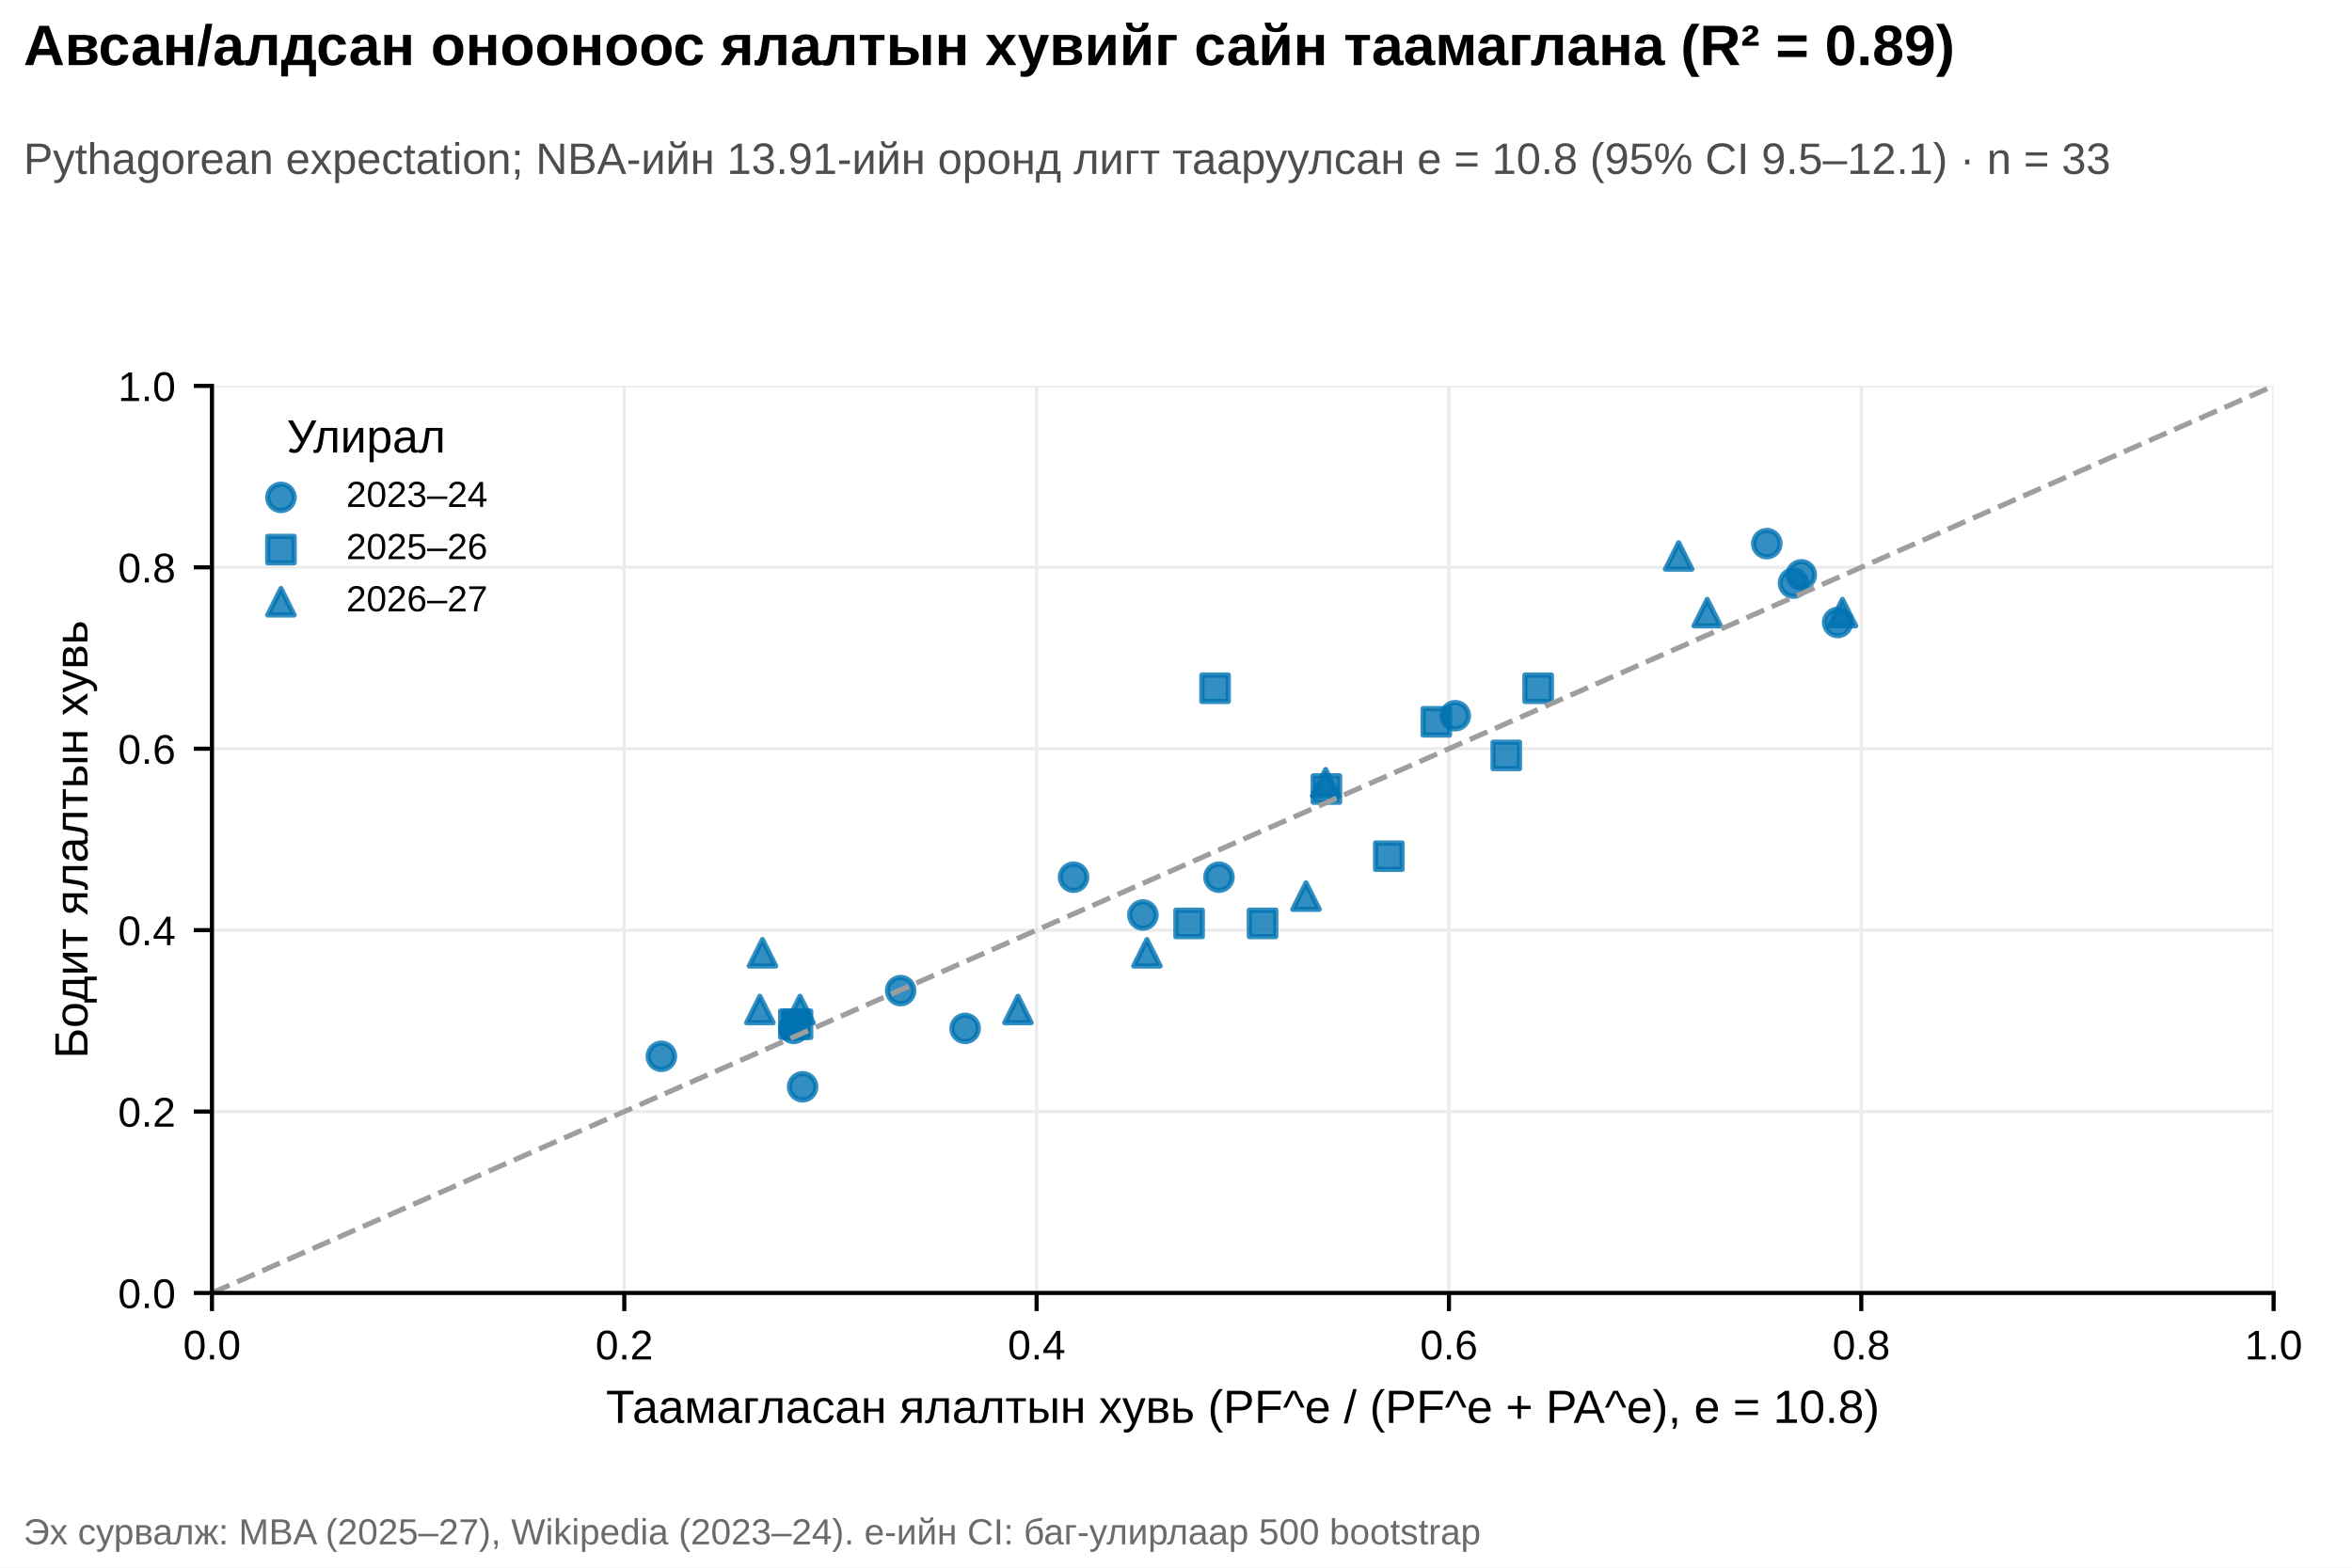
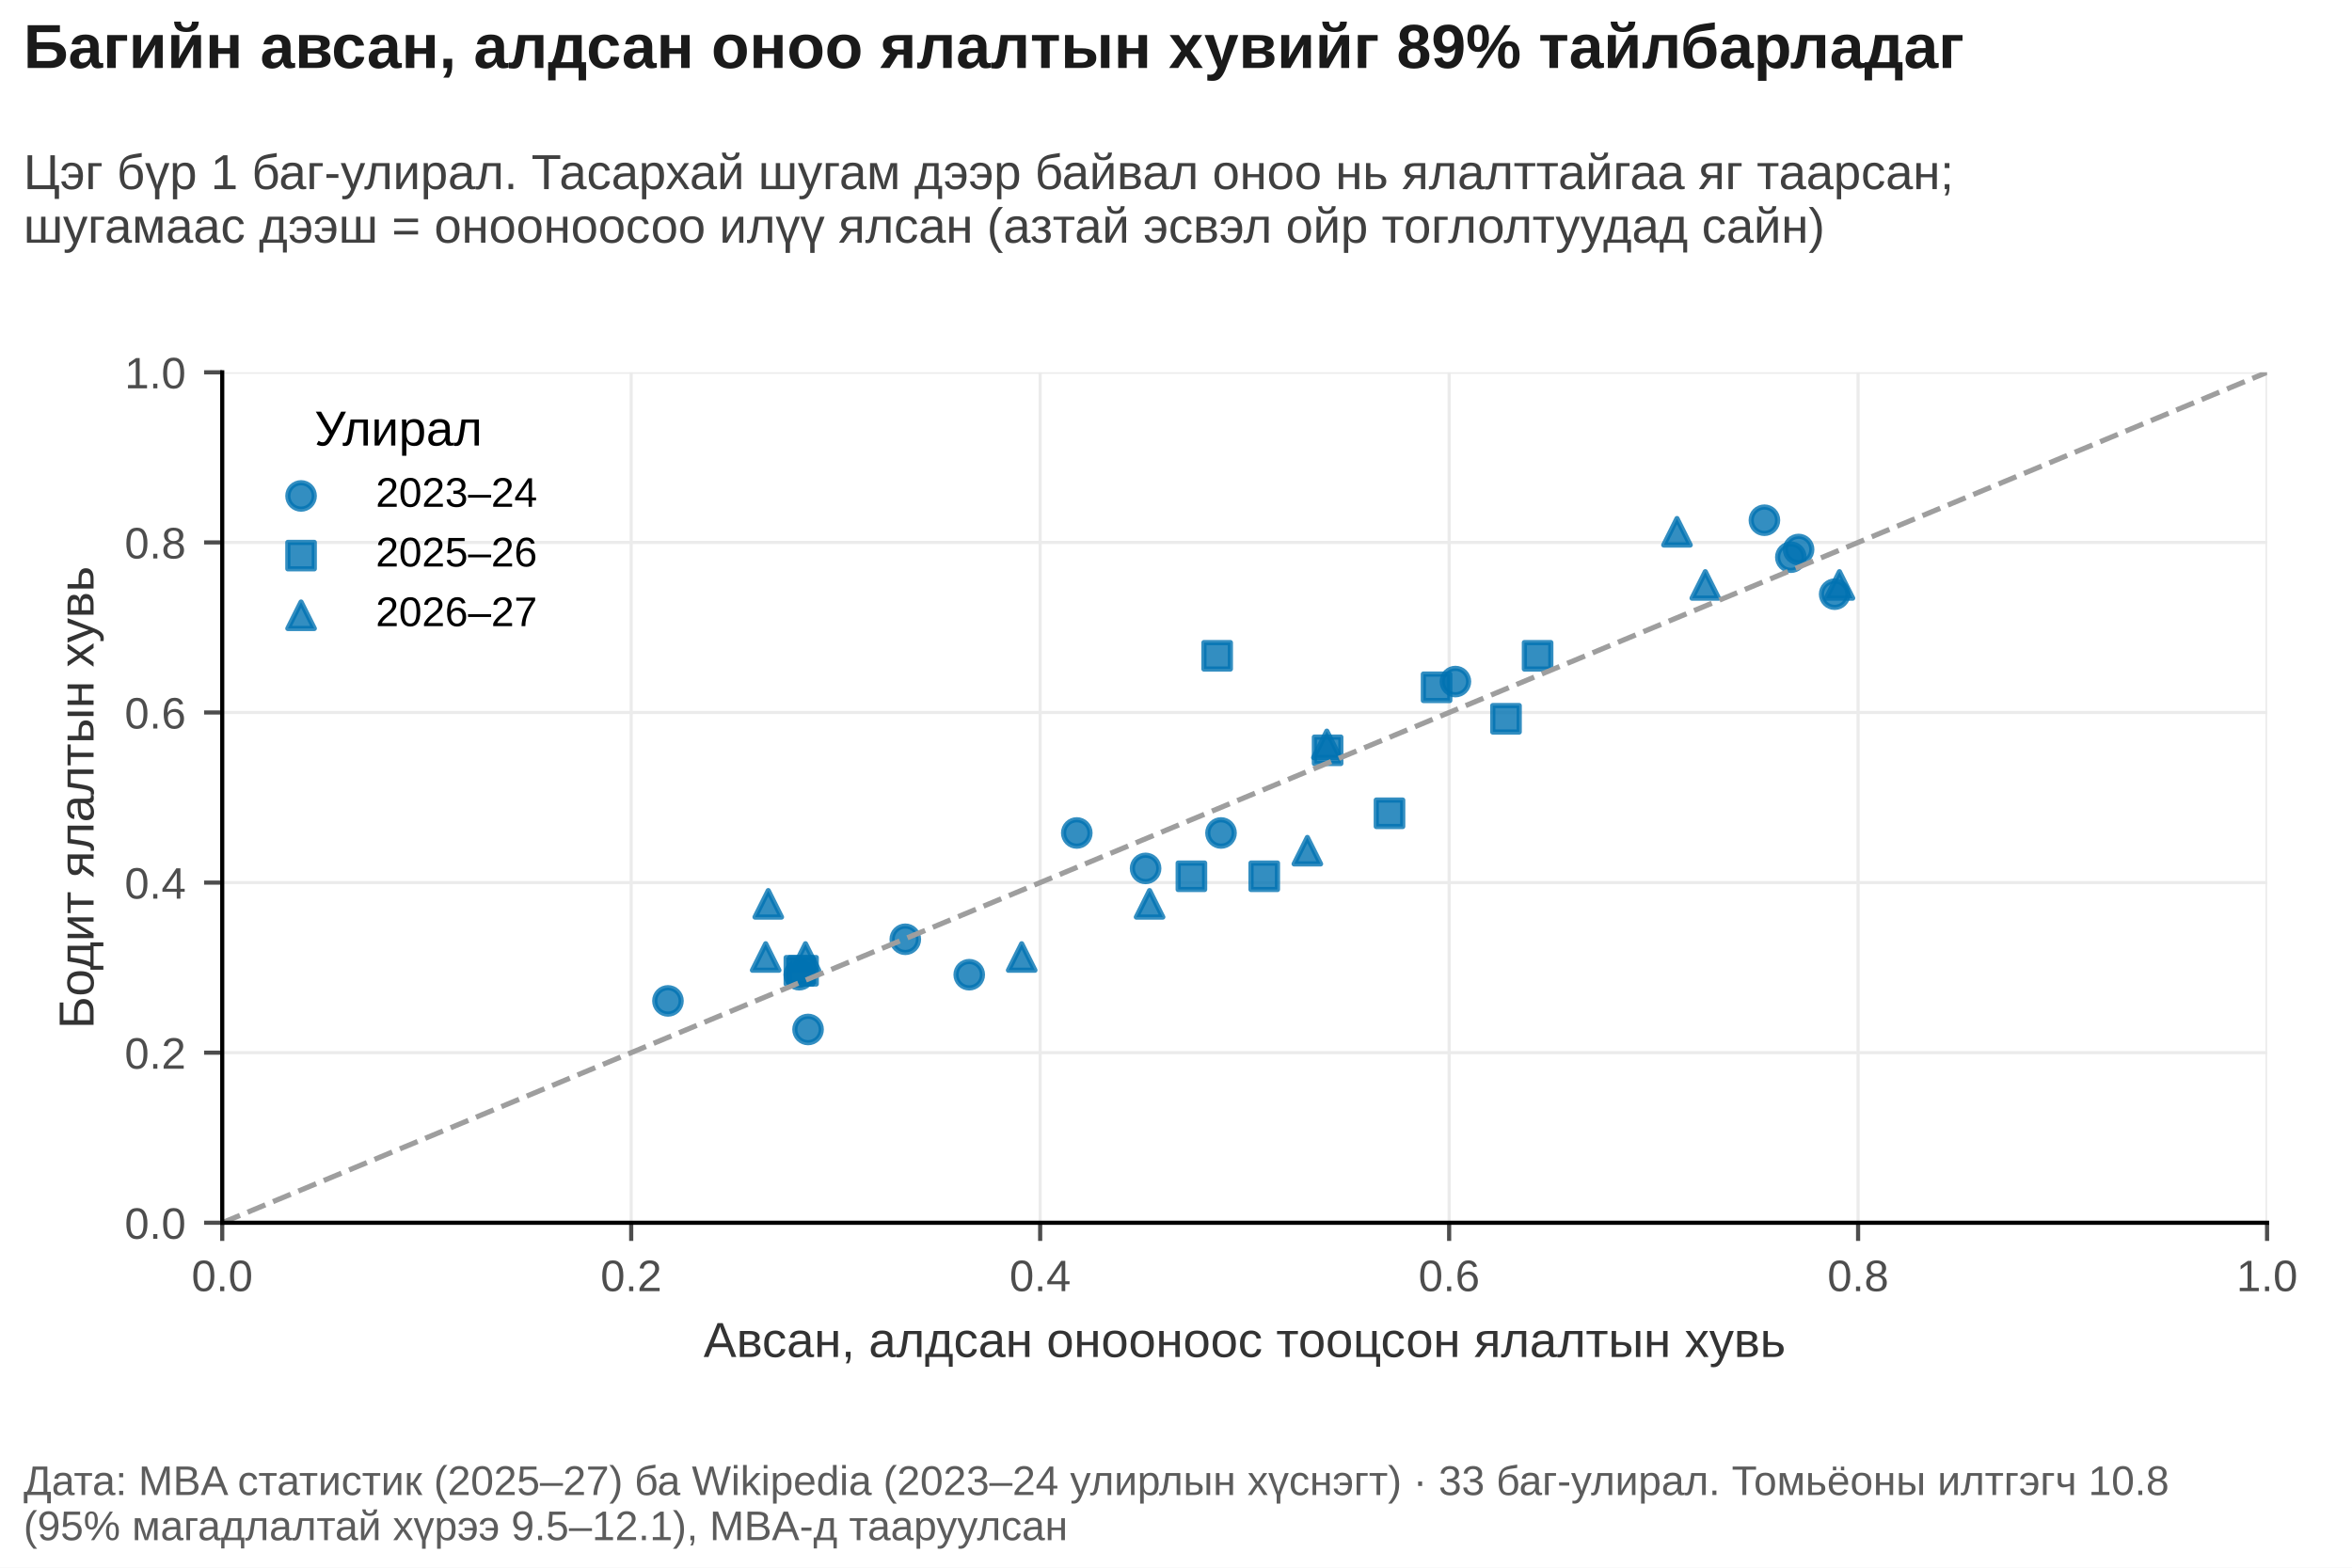
<svg xmlns="http://www.w3.org/2000/svg" xmlns:xlink="http://www.w3.org/1999/xlink" width="453.543pt" height="302.362pt" viewBox="0 0 453.543 302.362" version="1.1">
  <defs>
    <style type="text/css">*{stroke-linejoin: round; stroke-linecap: butt}</style>
  </defs>
  <g id="figure_1">
    <g id="patch_1">
      <path d="M 0 302.362  L 453.543 302.362  L 453.543 0  L 0 0  z " style="fill: #ffffff" />
    </g>
    <g id="axes_1">
      <g id="patch_2">
-         <path d="M 40.875 249.373  L 438.425 249.373  L 438.425 74.426  L 40.875 74.426  z " style="fill: #ffffff" />
+         <path d="M 42.855 235.834  L 437.165 235.834  L 437.165 71.811  L 42.855 71.811  z " style="fill: #ffffff" />
      </g>
      <g id="matplotlib.axis_1">
        <g id="xtick_1">
          <g id="line2d_1">
-             <path d="M 40.875 249.373  L 40.875 74.426  " clip-path="url(#p7a4f50e6ae)" style="fill: none; stroke: #ebebeb; stroke-width: 0.6; stroke-linecap: square" />
+             <path d="M 42.855 235.834  L 42.855 71.811  " clip-path="url(#pc396fb4990)" style="fill: none; stroke: #ebebeb; stroke-width: 0.6; stroke-linecap: square" />
          </g>
          <g id="line2d_2">
            <defs>
-               <path id="m3e27745aa3" d="M 0 0  L 0 3.5  " style="stroke: #000000; stroke-width: 0.8" />
+               <path id="mf986387a4b" d="M 0 0  L 0 3.5  " style="stroke: #4d4d4d; stroke-width: 0.8" />
            </defs>
            <g>
-               <use xlink:href="#m3e27745aa3" x="40.875" y="249.373" style="stroke: #000000; stroke-width: 0.8" />
+               <use xlink:href="#mf986387a4b" x="42.855" y="235.834" style="fill: #4d4d4d; stroke: #4d4d4d; stroke-width: 0.8" />
            </g>
          </g>
          <g id="text_1">
-             <text style="font-size: 8px; font-family: 'Arial'; text-anchor: middle" x="40.875" y="262.197" transform="rotate(-0 40.87489 262.1972)">0.0</text>
+             <text style="font-size: 8.5px; font-family: 'Arial'; text-anchor: middle; fill: #4d4d4d" x="42.855" y="249.022" transform="rotate(-0 42.85464 249.0219)">0.0</text>
          </g>
        </g>
        <g id="xtick_2">
          <g id="line2d_3">
-             <path d="M 120.385 249.373  L 120.385 74.426  " clip-path="url(#p7a4f50e6ae)" style="fill: none; stroke: #ebebeb; stroke-width: 0.6; stroke-linecap: square" />
+             <path d="M 121.717 235.834  L 121.717 71.811  " clip-path="url(#pc396fb4990)" style="fill: none; stroke: #ebebeb; stroke-width: 0.6; stroke-linecap: square" />
          </g>
          <g id="line2d_4">
            <g>
-               <use xlink:href="#m3e27745aa3" x="120.385" y="249.373" style="stroke: #000000; stroke-width: 0.8" />
+               <use xlink:href="#mf986387a4b" x="121.717" y="235.834" style="fill: #4d4d4d; stroke: #4d4d4d; stroke-width: 0.8" />
            </g>
          </g>
          <g id="text_2">
-             <text style="font-size: 8px; font-family: 'Arial'; text-anchor: middle" x="120.385" y="262.197" transform="rotate(-0 120.385 262.1972)">0.2</text>
+             <text style="font-size: 8.5px; font-family: 'Arial'; text-anchor: middle; fill: #4d4d4d" x="121.717" y="249.022" transform="rotate(-0 121.7168 249.0219)">0.2</text>
          </g>
        </g>
        <g id="xtick_3">
          <g id="line2d_5">
-             <path d="M 199.895 249.373  L 199.895 74.426  " clip-path="url(#p7a4f50e6ae)" style="fill: none; stroke: #ebebeb; stroke-width: 0.6; stroke-linecap: square" />
+             <path d="M 200.579 235.834  L 200.579 71.811  " clip-path="url(#pc396fb4990)" style="fill: none; stroke: #ebebeb; stroke-width: 0.6; stroke-linecap: square" />
          </g>
          <g id="line2d_6">
            <g>
-               <use xlink:href="#m3e27745aa3" x="199.895" y="249.373" style="stroke: #000000; stroke-width: 0.8" />
+               <use xlink:href="#mf986387a4b" x="200.579" y="235.834" style="fill: #4d4d4d; stroke: #4d4d4d; stroke-width: 0.8" />
            </g>
          </g>
          <g id="text_3">
-             <text style="font-size: 8px; font-family: 'Arial'; text-anchor: middle" x="199.895" y="262.197" transform="rotate(-0 199.895 262.1972)">0.4</text>
+             <text style="font-size: 8.5px; font-family: 'Arial'; text-anchor: middle; fill: #4d4d4d" x="200.579" y="249.022" transform="rotate(-0 200.5789 249.0219)">0.4</text>
          </g>
        </g>
        <g id="xtick_4">
          <g id="line2d_7">
-             <path d="M 279.405 249.373  L 279.405 74.426  " clip-path="url(#p7a4f50e6ae)" style="fill: none; stroke: #ebebeb; stroke-width: 0.6; stroke-linecap: square" />
+             <path d="M 279.441 235.834  L 279.441 71.811  " clip-path="url(#pc396fb4990)" style="fill: none; stroke: #ebebeb; stroke-width: 0.6; stroke-linecap: square" />
          </g>
          <g id="line2d_8">
            <g>
-               <use xlink:href="#m3e27745aa3" x="279.405" y="249.373" style="stroke: #000000; stroke-width: 0.8" />
+               <use xlink:href="#mf986387a4b" x="279.441" y="235.834" style="fill: #4d4d4d; stroke: #4d4d4d; stroke-width: 0.8" />
            </g>
          </g>
          <g id="text_4">
-             <text style="font-size: 8px; font-family: 'Arial'; text-anchor: middle" x="279.405" y="262.197" transform="rotate(-0 279.4051 262.1972)">0.6</text>
+             <text style="font-size: 8.5px; font-family: 'Arial'; text-anchor: middle; fill: #4d4d4d" x="279.441" y="249.022" transform="rotate(-0 279.4411 249.0219)">0.6</text>
          </g>
        </g>
        <g id="xtick_5">
          <g id="line2d_9">
-             <path d="M 358.915 249.373  L 358.915 74.426  " clip-path="url(#p7a4f50e6ae)" style="fill: none; stroke: #ebebeb; stroke-width: 0.6; stroke-linecap: square" />
+             <path d="M 358.303 235.834  L 358.303 71.811  " clip-path="url(#pc396fb4990)" style="fill: none; stroke: #ebebeb; stroke-width: 0.6; stroke-linecap: square" />
          </g>
          <g id="line2d_10">
            <g>
-               <use xlink:href="#m3e27745aa3" x="358.915" y="249.373" style="stroke: #000000; stroke-width: 0.8" />
+               <use xlink:href="#mf986387a4b" x="358.303" y="235.834" style="fill: #4d4d4d; stroke: #4d4d4d; stroke-width: 0.8" />
            </g>
          </g>
          <g id="text_5">
-             <text style="font-size: 8px; font-family: 'Arial'; text-anchor: middle" x="358.915" y="262.197" transform="rotate(-0 358.9151 262.1972)">0.8</text>
+             <text style="font-size: 8.5px; font-family: 'Arial'; text-anchor: middle; fill: #4d4d4d" x="358.303" y="249.022" transform="rotate(-0 358.3032 249.0219)">0.8</text>
          </g>
        </g>
        <g id="xtick_6">
          <g id="line2d_11">
-             <path d="M 438.425 249.373  L 438.425 74.426  " clip-path="url(#p7a4f50e6ae)" style="fill: none; stroke: #ebebeb; stroke-width: 0.6; stroke-linecap: square" />
+             <path d="M 437.165 235.834  L 437.165 71.811  " clip-path="url(#pc396fb4990)" style="fill: none; stroke: #ebebeb; stroke-width: 0.6; stroke-linecap: square" />
          </g>
          <g id="line2d_12">
            <g>
-               <use xlink:href="#m3e27745aa3" x="438.425" y="249.373" style="stroke: #000000; stroke-width: 0.8" />
+               <use xlink:href="#mf986387a4b" x="437.165" y="235.834" style="fill: #4d4d4d; stroke: #4d4d4d; stroke-width: 0.8" />
            </g>
          </g>
          <g id="text_6">
-             <text style="font-size: 8px; font-family: 'Arial'; text-anchor: middle" x="438.425" y="262.197" transform="rotate(-0 438.4252 262.1972)">1.0</text>
+             <text style="font-size: 8.5px; font-family: 'Arial'; text-anchor: middle; fill: #4d4d4d" x="437.165" y="249.022" transform="rotate(-0 437.1654 249.0219)">1.0</text>
          </g>
        </g>
        <g id="text_7">
-           <text style="font-size: 9px; font-family: 'Arial'; text-anchor: middle" x="239.65" y="274.433" transform="rotate(-0 239.65 274.4331)">Таамагласан ялалтын хувь (PF^e / (PF^e + PA^e), e = 10.8)</text>
+           <text style="font-size: 9.5px; font-family: 'Arial'; text-anchor: middle; fill: #333333" x="240.01" y="261.727" transform="rotate(-0 240.01 261.727)">Авсан, алдсан онооноос тооцсон ялалтын хувь</text>
        </g>
      </g>
      <g id="matplotlib.axis_2">
        <g id="ytick_1">
          <g id="line2d_13">
-             <path d="M 40.875 249.373  L 438.425 249.373  " clip-path="url(#p7a4f50e6ae)" style="fill: none; stroke: #ebebeb; stroke-width: 0.6; stroke-linecap: square" />
+             <path d="M 42.855 235.834  L 437.165 235.834  " clip-path="url(#pc396fb4990)" style="fill: none; stroke: #ebebeb; stroke-width: 0.6; stroke-linecap: square" />
          </g>
          <g id="line2d_14">
            <defs>
-               <path id="m46538852f3" d="M 0 0  L -3.5 0  " style="stroke: #000000; stroke-width: 0.8" />
+               <path id="m3fba8f0df0" d="M 0 0  L -3.5 0  " style="stroke: #4d4d4d; stroke-width: 0.8" />
            </defs>
            <g>
-               <use xlink:href="#m46538852f3" x="40.875" y="249.373" style="stroke: #000000; stroke-width: 0.8" />
+               <use xlink:href="#m3fba8f0df0" x="42.855" y="235.834" style="fill: #4d4d4d; stroke: #4d4d4d; stroke-width: 0.8" />
            </g>
          </g>
          <g id="text_8">
-             <text style="font-size: 8px; font-family: 'Arial'; text-anchor: end" x="33.875" y="252.285" transform="rotate(-0 33.87489 252.2851)">0.0</text>
+             <text style="font-size: 8.5px; font-family: 'Arial'; text-anchor: end; fill: #4d4d4d" x="35.855" y="238.928" transform="rotate(-0 35.85464 238.9278)">0.0</text>
          </g>
        </g>
        <g id="ytick_2">
          <g id="line2d_15">
-             <path d="M 40.875 214.384  L 438.425 214.384  " clip-path="url(#p7a4f50e6ae)" style="fill: none; stroke: #ebebeb; stroke-width: 0.6; stroke-linecap: square" />
+             <path d="M 42.855 203.029  L 437.165 203.029  " clip-path="url(#pc396fb4990)" style="fill: none; stroke: #ebebeb; stroke-width: 0.6; stroke-linecap: square" />
          </g>
          <g id="line2d_16">
            <g>
-               <use xlink:href="#m46538852f3" x="40.875" y="214.384" style="stroke: #000000; stroke-width: 0.8" />
+               <use xlink:href="#m3fba8f0df0" x="42.855" y="203.029" style="fill: #4d4d4d; stroke: #4d4d4d; stroke-width: 0.8" />
            </g>
          </g>
          <g id="text_9">
-             <text style="font-size: 8px; font-family: 'Arial'; text-anchor: end" x="33.875" y="217.296" transform="rotate(-0 33.87489 217.2957)">0.2</text>
+             <text style="font-size: 8.5px; font-family: 'Arial'; text-anchor: end; fill: #4d4d4d" x="35.855" y="206.123" transform="rotate(-0 35.85464 206.1233)">0.2</text>
          </g>
        </g>
        <g id="ytick_3">
          <g id="line2d_17">
-             <path d="M 40.875 179.394  L 438.425 179.394  " clip-path="url(#p7a4f50e6ae)" style="fill: none; stroke: #ebebeb; stroke-width: 0.6; stroke-linecap: square" />
+             <path d="M 42.855 170.225  L 437.165 170.225  " clip-path="url(#pc396fb4990)" style="fill: none; stroke: #ebebeb; stroke-width: 0.6; stroke-linecap: square" />
          </g>
          <g id="line2d_18">
            <g>
-               <use xlink:href="#m46538852f3" x="40.875" y="179.394" style="stroke: #000000; stroke-width: 0.8" />
+               <use xlink:href="#m3fba8f0df0" x="42.855" y="170.225" style="fill: #4d4d4d; stroke: #4d4d4d; stroke-width: 0.8" />
            </g>
          </g>
          <g id="text_10">
-             <text style="font-size: 8px; font-family: 'Arial'; text-anchor: end" x="33.875" y="182.306" transform="rotate(-0 33.87489 182.3063)">0.4</text>
+             <text style="font-size: 8.5px; font-family: 'Arial'; text-anchor: end; fill: #4d4d4d" x="35.855" y="173.319" transform="rotate(-0 35.85464 173.3187)">0.4</text>
          </g>
        </g>
        <g id="ytick_4">
          <g id="line2d_19">
-             <path d="M 40.875 144.405  L 438.425 144.405  " clip-path="url(#p7a4f50e6ae)" style="fill: none; stroke: #ebebeb; stroke-width: 0.6; stroke-linecap: square" />
+             <path d="M 42.855 137.42  L 437.165 137.42  " clip-path="url(#pc396fb4990)" style="fill: none; stroke: #ebebeb; stroke-width: 0.6; stroke-linecap: square" />
          </g>
          <g id="line2d_20">
            <g>
-               <use xlink:href="#m46538852f3" x="40.875" y="144.405" style="stroke: #000000; stroke-width: 0.8" />
+               <use xlink:href="#m3fba8f0df0" x="42.855" y="137.42" style="fill: #4d4d4d; stroke: #4d4d4d; stroke-width: 0.8" />
            </g>
          </g>
          <g id="text_11">
-             <text style="font-size: 8px; font-family: 'Arial'; text-anchor: end" x="33.875" y="147.317" transform="rotate(-0 33.87489 147.3169)">0.6</text>
+             <text style="font-size: 8.5px; font-family: 'Arial'; text-anchor: end; fill: #4d4d4d" x="35.855" y="140.514" transform="rotate(-0 35.85464 140.5142)">0.6</text>
          </g>
        </g>
        <g id="ytick_5">
          <g id="line2d_21">
-             <path d="M 40.875 109.415  L 438.425 109.415  " clip-path="url(#p7a4f50e6ae)" style="fill: none; stroke: #ebebeb; stroke-width: 0.6; stroke-linecap: square" />
+             <path d="M 42.855 104.616  L 437.165 104.616  " clip-path="url(#pc396fb4990)" style="fill: none; stroke: #ebebeb; stroke-width: 0.6; stroke-linecap: square" />
          </g>
          <g id="line2d_22">
            <g>
-               <use xlink:href="#m46538852f3" x="40.875" y="109.415" style="stroke: #000000; stroke-width: 0.8" />
+               <use xlink:href="#m3fba8f0df0" x="42.855" y="104.616" style="fill: #4d4d4d; stroke: #4d4d4d; stroke-width: 0.8" />
            </g>
          </g>
          <g id="text_12">
-             <text style="font-size: 8px; font-family: 'Arial'; text-anchor: end" x="33.875" y="112.328" transform="rotate(-0 33.87489 112.3276)">0.8</text>
+             <text style="font-size: 8.5px; font-family: 'Arial'; text-anchor: end; fill: #4d4d4d" x="35.855" y="107.71" transform="rotate(-0 35.85464 107.7097)">0.8</text>
          </g>
        </g>
        <g id="ytick_6">
          <g id="line2d_23">
-             <path d="M 40.875 74.426  L 438.425 74.426  " clip-path="url(#p7a4f50e6ae)" style="fill: none; stroke: #ebebeb; stroke-width: 0.6; stroke-linecap: square" />
+             <path d="M 42.855 71.811  L 437.165 71.811  " clip-path="url(#pc396fb4990)" style="fill: none; stroke: #ebebeb; stroke-width: 0.6; stroke-linecap: square" />
          </g>
          <g id="line2d_24">
            <g>
-               <use xlink:href="#m46538852f3" x="40.875" y="74.426" style="stroke: #000000; stroke-width: 0.8" />
+               <use xlink:href="#m3fba8f0df0" x="42.855" y="71.811" style="fill: #4d4d4d; stroke: #4d4d4d; stroke-width: 0.8" />
            </g>
          </g>
          <g id="text_13">
-             <text style="font-size: 8px; font-family: 'Arial'; text-anchor: end" x="33.875" y="77.338" transform="rotate(-0 33.87489 77.33816)">1.0</text>
+             <text style="font-size: 8.5px; font-family: 'Arial'; text-anchor: end; fill: #4d4d4d" x="35.855" y="74.905" transform="rotate(-0 35.85464 74.90514)">1.0</text>
          </g>
        </g>
        <g id="text_14">
-           <text style="font-size: 9px; font-family: 'Arial'; text-anchor: middle" x="16.861" y="161.9" transform="rotate(-90 16.86067 161.8995)">Бодит ялалтын хувь</text>
+           <text style="font-size: 9.5px; font-family: 'Arial'; text-anchor: middle; fill: #333333" x="18.04" y="153.822" transform="rotate(-90 18.04019 153.8224)">Бодит ялалтын хувь</text>
        </g>
      </g>
      <g id="PathCollection_1">
        <defs>
          <path id="mcc12fe6b96" d="M 0 2.55  C 0.676 2.55 1.325 2.281 1.803 1.803  C 2.281 1.325 2.55 0.676 2.55 0  C 2.55 -0.676 2.281 -1.325 1.803 -1.803  C 1.325 -2.281 0.676 -2.55 0 -2.55  C -0.676 -2.55 -1.325 -2.281 -1.803 -1.803  C -2.281 -1.325 -2.55 -0.676 -2.55 0  C -2.55 0.676 -2.281 1.325 -1.803 1.803  C -1.325 2.281 -0.676 2.55 0 2.55  z " style="stroke: #0072b2; stroke-opacity: 0.8" />
        </defs>
-         <g clip-path="url(#p7a4f50e6ae)">
-           <use xlink:href="#mcc12fe6b96" x="340.701" y="104.852" style="fill: #0072b2; fill-opacity: 0.8; stroke: #0072b2; stroke-opacity: 0.8" />
-           <use xlink:href="#mcc12fe6b96" x="345.838" y="112.458" style="fill: #0072b2; fill-opacity: 0.8; stroke: #0072b2; stroke-opacity: 0.8" />
-           <use xlink:href="#mcc12fe6b96" x="347.344" y="110.873" style="fill: #0072b2; fill-opacity: 0.8; stroke: #0072b2; stroke-opacity: 0.8" />
-           <use xlink:href="#mcc12fe6b96" x="354.36" y="120.064" style="fill: #0072b2; fill-opacity: 0.8; stroke: #0072b2; stroke-opacity: 0.8" />
-           <use xlink:href="#mcc12fe6b96" x="280.624" y="138.043" style="fill: #0072b2; fill-opacity: 0.8; stroke: #0072b2; stroke-opacity: 0.8" />
-           <use xlink:href="#mcc12fe6b96" x="235.054" y="169.189" style="fill: #0072b2; fill-opacity: 0.8; stroke: #0072b2; stroke-opacity: 0.8" />
-           <use xlink:href="#mcc12fe6b96" x="207.014" y="169.189" style="fill: #0072b2; fill-opacity: 0.8; stroke: #0072b2; stroke-opacity: 0.8" />
-           <use xlink:href="#mcc12fe6b96" x="220.39" y="176.478" style="fill: #0072b2; fill-opacity: 0.8; stroke: #0072b2; stroke-opacity: 0.8" />
-           <use xlink:href="#mcc12fe6b96" x="173.675" y="191.057" style="fill: #0072b2; fill-opacity: 0.8; stroke: #0072b2; stroke-opacity: 0.8" />
-           <use xlink:href="#mcc12fe6b96" x="186.105" y="198.347" style="fill: #0072b2; fill-opacity: 0.8; stroke: #0072b2; stroke-opacity: 0.8" />
-           <use xlink:href="#mcc12fe6b96" x="153.06" y="198.347" style="fill: #0072b2; fill-opacity: 0.8; stroke: #0072b2; stroke-opacity: 0.8" />
-           <use xlink:href="#mcc12fe6b96" x="127.531" y="203.735" style="fill: #0072b2; fill-opacity: 0.8; stroke: #0072b2; stroke-opacity: 0.8" />
-           <use xlink:href="#mcc12fe6b96" x="154.769" y="209.612" style="fill: #0072b2; fill-opacity: 0.8; stroke: #0072b2; stroke-opacity: 0.8" />
+         <g clip-path="url(#pc396fb4990)">
+           <use xlink:href="#mcc12fe6b96" x="340.237" y="100.337" style="fill: #0072b2; fill-opacity: 0.8; stroke: #0072b2; stroke-opacity: 0.8" />
+           <use xlink:href="#mcc12fe6b96" x="345.333" y="107.468" style="fill: #0072b2; fill-opacity: 0.8; stroke: #0072b2; stroke-opacity: 0.8" />
+           <use xlink:href="#mcc12fe6b96" x="346.827" y="105.982" style="fill: #0072b2; fill-opacity: 0.8; stroke: #0072b2; stroke-opacity: 0.8" />
+           <use xlink:href="#mcc12fe6b96" x="353.785" y="114.6" style="fill: #0072b2; fill-opacity: 0.8; stroke: #0072b2; stroke-opacity: 0.8" />
+           <use xlink:href="#mcc12fe6b96" x="280.65" y="131.456" style="fill: #0072b2; fill-opacity: 0.8; stroke: #0072b2; stroke-opacity: 0.8" />
+           <use xlink:href="#mcc12fe6b96" x="235.451" y="160.657" style="fill: #0072b2; fill-opacity: 0.8; stroke: #0072b2; stroke-opacity: 0.8" />
+           <use xlink:href="#mcc12fe6b96" x="207.64" y="160.657" style="fill: #0072b2; fill-opacity: 0.8; stroke: #0072b2; stroke-opacity: 0.8" />
+           <use xlink:href="#mcc12fe6b96" x="220.907" y="167.491" style="fill: #0072b2; fill-opacity: 0.8; stroke: #0072b2; stroke-opacity: 0.8" />
+           <use xlink:href="#mcc12fe6b96" x="174.572" y="181.159" style="fill: #0072b2; fill-opacity: 0.8; stroke: #0072b2; stroke-opacity: 0.8" />
+           <use xlink:href="#mcc12fe6b96" x="186.901" y="187.994" style="fill: #0072b2; fill-opacity: 0.8; stroke: #0072b2; stroke-opacity: 0.8" />
+           <use xlink:href="#mcc12fe6b96" x="154.125" y="187.994" style="fill: #0072b2; fill-opacity: 0.8; stroke: #0072b2; stroke-opacity: 0.8" />
+           <use xlink:href="#mcc12fe6b96" x="128.805" y="193.045" style="fill: #0072b2; fill-opacity: 0.8; stroke: #0072b2; stroke-opacity: 0.8" />
+           <use xlink:href="#mcc12fe6b96" x="155.821" y="198.556" style="fill: #0072b2; fill-opacity: 0.8; stroke: #0072b2; stroke-opacity: 0.8" />
        </g>
      </g>
      <g id="PathCollection_2">
        <defs>
          <path id="mad1ac17cd5" d="M -2.55 2.55  L 2.55 2.55  L 2.55 -2.55  L -2.55 -2.55  z " style="stroke: #0072b2; stroke-opacity: 0.8" />
        </defs>
-         <g clip-path="url(#p7a4f50e6ae)">
-           <use xlink:href="#mad1ac17cd5" x="276.967" y="139.221" style="fill: #0072b2; fill-opacity: 0.8; stroke: #0072b2; stroke-opacity: 0.8" />
-           <use xlink:href="#mad1ac17cd5" x="153.083" y="197.537" style="fill: #0072b2; fill-opacity: 0.8; stroke: #0072b2; stroke-opacity: 0.8" />
-           <use xlink:href="#mad1ac17cd5" x="153.79" y="197.537" style="fill: #0072b2; fill-opacity: 0.8; stroke: #0072b2; stroke-opacity: 0.8" />
-           <use xlink:href="#mad1ac17cd5" x="243.458" y="178.098" style="fill: #0072b2; fill-opacity: 0.8; stroke: #0072b2; stroke-opacity: 0.8" />
-           <use xlink:href="#mad1ac17cd5" x="290.461" y="145.701" style="fill: #0072b2; fill-opacity: 0.8; stroke: #0072b2; stroke-opacity: 0.8" />
-           <use xlink:href="#mad1ac17cd5" x="267.809" y="165.139" style="fill: #0072b2; fill-opacity: 0.8; stroke: #0072b2; stroke-opacity: 0.8" />
-           <use xlink:href="#mad1ac17cd5" x="296.604" y="132.742" style="fill: #0072b2; fill-opacity: 0.8; stroke: #0072b2; stroke-opacity: 0.8" />
-           <use xlink:href="#mad1ac17cd5" x="255.778" y="152.18" style="fill: #0072b2; fill-opacity: 0.8; stroke: #0072b2; stroke-opacity: 0.8" />
-           <use xlink:href="#mad1ac17cd5" x="234.305" y="132.742" style="fill: #0072b2; fill-opacity: 0.8; stroke: #0072b2; stroke-opacity: 0.8" />
-           <use xlink:href="#mad1ac17cd5" x="229.297" y="178.098" style="fill: #0072b2; fill-opacity: 0.8; stroke: #0072b2; stroke-opacity: 0.8" />
+         <g clip-path="url(#pc396fb4990)">
+           <use xlink:href="#mad1ac17cd5" x="277.023" y="132.56" style="fill: #0072b2; fill-opacity: 0.8; stroke: #0072b2; stroke-opacity: 0.8" />
+           <use xlink:href="#mad1ac17cd5" x="154.149" y="187.234" style="fill: #0072b2; fill-opacity: 0.8; stroke: #0072b2; stroke-opacity: 0.8" />
+           <use xlink:href="#mad1ac17cd5" x="154.849" y="187.234" style="fill: #0072b2; fill-opacity: 0.8; stroke: #0072b2; stroke-opacity: 0.8" />
+           <use xlink:href="#mad1ac17cd5" x="243.787" y="169.01" style="fill: #0072b2; fill-opacity: 0.8; stroke: #0072b2; stroke-opacity: 0.8" />
+           <use xlink:href="#mad1ac17cd5" x="290.406" y="138.635" style="fill: #0072b2; fill-opacity: 0.8; stroke: #0072b2; stroke-opacity: 0.8" />
+           <use xlink:href="#mad1ac17cd5" x="267.939" y="156.86" style="fill: #0072b2; fill-opacity: 0.8; stroke: #0072b2; stroke-opacity: 0.8" />
+           <use xlink:href="#mad1ac17cd5" x="296.5" y="126.485" style="fill: #0072b2; fill-opacity: 0.8; stroke: #0072b2; stroke-opacity: 0.8" />
+           <use xlink:href="#mad1ac17cd5" x="256.007" y="144.71" style="fill: #0072b2; fill-opacity: 0.8; stroke: #0072b2; stroke-opacity: 0.8" />
+           <use xlink:href="#mad1ac17cd5" x="234.708" y="126.485" style="fill: #0072b2; fill-opacity: 0.8; stroke: #0072b2; stroke-opacity: 0.8" />
+           <use xlink:href="#mad1ac17cd5" x="229.741" y="169.01" style="fill: #0072b2; fill-opacity: 0.8; stroke: #0072b2; stroke-opacity: 0.8" />
        </g>
      </g>
      <g id="PathCollection_3">
        <defs>
          <path id="ma4581e6b3e" d="M 0 -2.55  L -2.55 2.55  L 2.55 2.55  z " style="stroke: #0072b2; stroke-opacity: 0.8" />
        </defs>
-         <g clip-path="url(#p7a4f50e6ae)">
-           <use xlink:href="#ma4581e6b3e" x="196.299" y="194.702" style="fill: #0072b2; fill-opacity: 0.8; stroke: #0072b2; stroke-opacity: 0.8" />
-           <use xlink:href="#ma4581e6b3e" x="355.286" y="118.163" style="fill: #0072b2; fill-opacity: 0.8; stroke: #0072b2; stroke-opacity: 0.8" />
-           <use xlink:href="#ma4581e6b3e" x="329.208" y="118.163" style="fill: #0072b2; fill-opacity: 0.8; stroke: #0072b2; stroke-opacity: 0.8" />
-           <use xlink:href="#ma4581e6b3e" x="147.03" y="183.768" style="fill: #0072b2; fill-opacity: 0.8; stroke: #0072b2; stroke-opacity: 0.8" />
-           <use xlink:href="#ma4581e6b3e" x="221.165" y="183.768" style="fill: #0072b2; fill-opacity: 0.8; stroke: #0072b2; stroke-opacity: 0.8" />
-           <use xlink:href="#ma4581e6b3e" x="323.702" y="107.229" style="fill: #0072b2; fill-opacity: 0.8; stroke: #0072b2; stroke-opacity: 0.8" />
-           <use xlink:href="#ma4581e6b3e" x="251.839" y="172.834" style="fill: #0072b2; fill-opacity: 0.8; stroke: #0072b2; stroke-opacity: 0.8" />
-           <use xlink:href="#ma4581e6b3e" x="255.627" y="150.965" style="fill: #0072b2; fill-opacity: 0.8; stroke: #0072b2; stroke-opacity: 0.8" />
-           <use xlink:href="#ma4581e6b3e" x="146.53" y="194.702" style="fill: #0072b2; fill-opacity: 0.8; stroke: #0072b2; stroke-opacity: 0.8" />
-           <use xlink:href="#ma4581e6b3e" x="154.265" y="194.702" style="fill: #0072b2; fill-opacity: 0.8; stroke: #0072b2; stroke-opacity: 0.8" />
+         <g clip-path="url(#pc396fb4990)">
+           <use xlink:href="#ma4581e6b3e" x="197.013" y="184.577" style="fill: #0072b2; fill-opacity: 0.8; stroke: #0072b2; stroke-opacity: 0.8" />
+           <use xlink:href="#ma4581e6b3e" x="354.704" y="112.817" style="fill: #0072b2; fill-opacity: 0.8; stroke: #0072b2; stroke-opacity: 0.8" />
+           <use xlink:href="#ma4581e6b3e" x="328.838" y="112.817" style="fill: #0072b2; fill-opacity: 0.8; stroke: #0072b2; stroke-opacity: 0.8" />
+           <use xlink:href="#ma4581e6b3e" x="148.145" y="174.325" style="fill: #0072b2; fill-opacity: 0.8; stroke: #0072b2; stroke-opacity: 0.8" />
+           <use xlink:href="#ma4581e6b3e" x="221.675" y="174.325" style="fill: #0072b2; fill-opacity: 0.8; stroke: #0072b2; stroke-opacity: 0.8" />
+           <use xlink:href="#ma4581e6b3e" x="323.378" y="102.565" style="fill: #0072b2; fill-opacity: 0.8; stroke: #0072b2; stroke-opacity: 0.8" />
+           <use xlink:href="#ma4581e6b3e" x="252.1" y="164.074" style="fill: #0072b2; fill-opacity: 0.8; stroke: #0072b2; stroke-opacity: 0.8" />
+           <use xlink:href="#ma4581e6b3e" x="255.857" y="143.571" style="fill: #0072b2; fill-opacity: 0.8; stroke: #0072b2; stroke-opacity: 0.8" />
+           <use xlink:href="#ma4581e6b3e" x="147.648" y="184.577" style="fill: #0072b2; fill-opacity: 0.8; stroke: #0072b2; stroke-opacity: 0.8" />
+           <use xlink:href="#ma4581e6b3e" x="155.32" y="184.577" style="fill: #0072b2; fill-opacity: 0.8; stroke: #0072b2; stroke-opacity: 0.8" />
        </g>
      </g>
      <g id="line2d_25">
-         <path d="M 40.875 249.373  L 438.425 74.426  " clip-path="url(#p7a4f50e6ae)" style="fill: none; stroke-dasharray: 3.7,1.6; stroke-dashoffset: 0; stroke: #9e9e9e" />
+         <path d="M 42.855 235.834  L 437.165 71.811  " clip-path="url(#pc396fb4990)" style="fill: none; stroke-dasharray: 3.7,1.6; stroke-dashoffset: 0; stroke: #9e9e9e" />
      </g>
      <g id="patch_3">
-         <path d="M 40.875 249.373  L 40.875 74.426  " style="fill: none; stroke: #000000; stroke-width: 0.8; stroke-linejoin: miter; stroke-linecap: square" />
+         <path d="M 42.855 235.834  L 42.855 71.811  " style="fill: none; stroke: #000000; stroke-width: 0.8; stroke-linejoin: miter; stroke-linecap: square" />
      </g>
      <g id="patch_4">
-         <path d="M 40.875 249.373  L 438.425 249.373  " style="fill: none; stroke: #000000; stroke-width: 0.8; stroke-linejoin: miter; stroke-linecap: square" />
+         <path d="M 42.855 235.834  L 437.165 235.834  " style="fill: none; stroke: #000000; stroke-width: 0.8; stroke-linejoin: miter; stroke-linecap: square" />
      </g>
      <g id="legend_1">
        <g id="text_15">
-           <text style="font-size: 9px; font-family: 'Arial'; text-anchor: start" x="55.272" y="87.278" transform="rotate(-0 55.27177 87.27829)">Улирал</text>
+           <text style="font-size: 9.5px; font-family: 'Arial'; text-anchor: start" x="60.646" y="85.927" transform="rotate(-0 60.64632 85.92728)">Улирал</text>
        </g>
        <g id="PathCollection_4">
          <g>
-             <use xlink:href="#mcc12fe6b96" x="54.175" y="95.931" style="fill: #0072b2; fill-opacity: 0.8; stroke: #0072b2; stroke-opacity: 0.8" />
+             <use xlink:href="#mcc12fe6b96" x="58.055" y="95.651" style="fill: #0072b2; fill-opacity: 0.8; stroke: #0072b2; stroke-opacity: 0.8" />
          </g>
        </g>
        <g id="text_16">
-           <text style="font-size: 7px; font-family: 'Arial'; text-anchor: start" x="66.775" y="97.769" transform="rotate(-0 66.77489 97.76853)">2023–24</text>
+           <text style="font-size: 8px; font-family: 'Arial'; text-anchor: start" x="72.455" y="97.751" transform="rotate(-0 72.45464 97.75077)">2023–24</text>
        </g>
        <g id="PathCollection_5">
          <g>
-             <use xlink:href="#mad1ac17cd5" x="54.175" y="106" style="fill: #0072b2; fill-opacity: 0.8; stroke: #0072b2; stroke-opacity: 0.8" />
+             <use xlink:href="#mad1ac17cd5" x="58.055" y="107.159" style="fill: #0072b2; fill-opacity: 0.8; stroke: #0072b2; stroke-opacity: 0.8" />
          </g>
        </g>
        <g id="text_17">
-           <text style="font-size: 7px; font-family: 'Arial'; text-anchor: start" x="66.775" y="107.838" transform="rotate(-0 66.77489 107.8379)">2025–26</text>
+           <text style="font-size: 8px; font-family: 'Arial'; text-anchor: start" x="72.455" y="109.259" transform="rotate(-0 72.45464 109.2586)">2025–26</text>
        </g>
        <g id="PathCollection_6">
          <g>
-             <use xlink:href="#ma4581e6b3e" x="54.175" y="116.07" style="fill: #0072b2; fill-opacity: 0.8; stroke: #0072b2; stroke-opacity: 0.8" />
+             <use xlink:href="#ma4581e6b3e" x="58.055" y="118.666" style="fill: #0072b2; fill-opacity: 0.8; stroke: #0072b2; stroke-opacity: 0.8" />
          </g>
        </g>
        <g id="text_18">
-           <text style="font-size: 7px; font-family: 'Arial'; text-anchor: start" x="66.775" y="117.907" transform="rotate(-0 66.77489 117.9072)">2026–27</text>
+           <text style="font-size: 8px; font-family: 'Arial'; text-anchor: start" x="72.455" y="120.766" transform="rotate(-0 72.45464 120.7664)">2026–27</text>
        </g>
      </g>
    </g>
    <g id="text_19">
-       <text style="font-weight: 700; font-size: 11px; font-family: 'Arial'; text-anchor: start" x="4.535" y="12.553" transform="rotate(-0 4.535433 12.5534)">Авсан/алдсан онооноос ялалтын хувийг сайн таамаглана (R² = 0.89)</text>
+       <text style="font-weight: 700; font-size: 12px; font-family: 'Arial'; text-anchor: start; fill: #1a1a1a" x="4.535" y="13.109" transform="rotate(-0 4.535433 13.10946)">Багийн авсан, алдсан оноо ялалтын хувийг 89% тайлбарладаг</text>
    </g>
    <g id="text_20">
-       <text style="font-size: 8.5px; font-family: 'Arial'; text-anchor: start; fill: #4d4d4d" x="4.535" y="33.545" transform="rotate(-0 4.535433 33.54481)">Pythagorean expectation; NBA-ийн 13.91-ийн оронд лигт тааруулсан e = 10.8 (95% CI 9.5–12.1) · n = 33</text>
+       <text style="font-size: 9.5px; font-family: 'Arial'; fill: #404040" transform="translate(4.535433 36.47164)">Цэг бүр 1 баг-улирал. Тасархай шугам дээр байвал оноо нь ялалттайгаа яг таарсан;</text>
+       <text style="font-size: 9.5px; font-family: 'Arial'; fill: #404040" transform="translate(4.535433 46.81142)">шугамаас дээш = онооноосоо илүү ялсан (азтай эсвэл ойр тоглолтуудад сайн)</text>
    </g>
    <g id="text_21">
-       <text style="font-size: 7px; font-family: 'Arial'; text-anchor: start; fill: #6b6b6b" x="4.535" y="297.865" transform="rotate(-0 4.535433 297.8653)">Эх сурвалж: MBA (2025–27), Wikipedia (2023–24). e-ийн CI: баг-улирлаар 500 bootstrap</text>
+       <text style="font-size: 8px; font-family: 'Arial'; fill: #5c5c5c" transform="translate(4.535433 288.348)">Дата: MBA статистик (2025–27) ба Wikipedia (2023–24 улирлын хүснэгт) · 33 баг-улирал. Томьёоны илтгэгч 10.8</text>
+       <text style="font-size: 8px; font-family: 'Arial'; fill: #5c5c5c" transform="translate(4.535433 297.0552)">(95% магадлалтай хүрээ 9.5–12.1), MBA-д тааруулсан</text>
    </g>
  </g>
  <defs>
-     <clipPath id="p7a4f50e6ae">
-       <rect x="40.875" y="74.426" width="397.55" height="174.947" />
+     <clipPath id="pc396fb4990">
+       <rect x="42.855" y="71.811" width="394.311" height="164.023" />
    </clipPath>
  </defs>
</svg>
